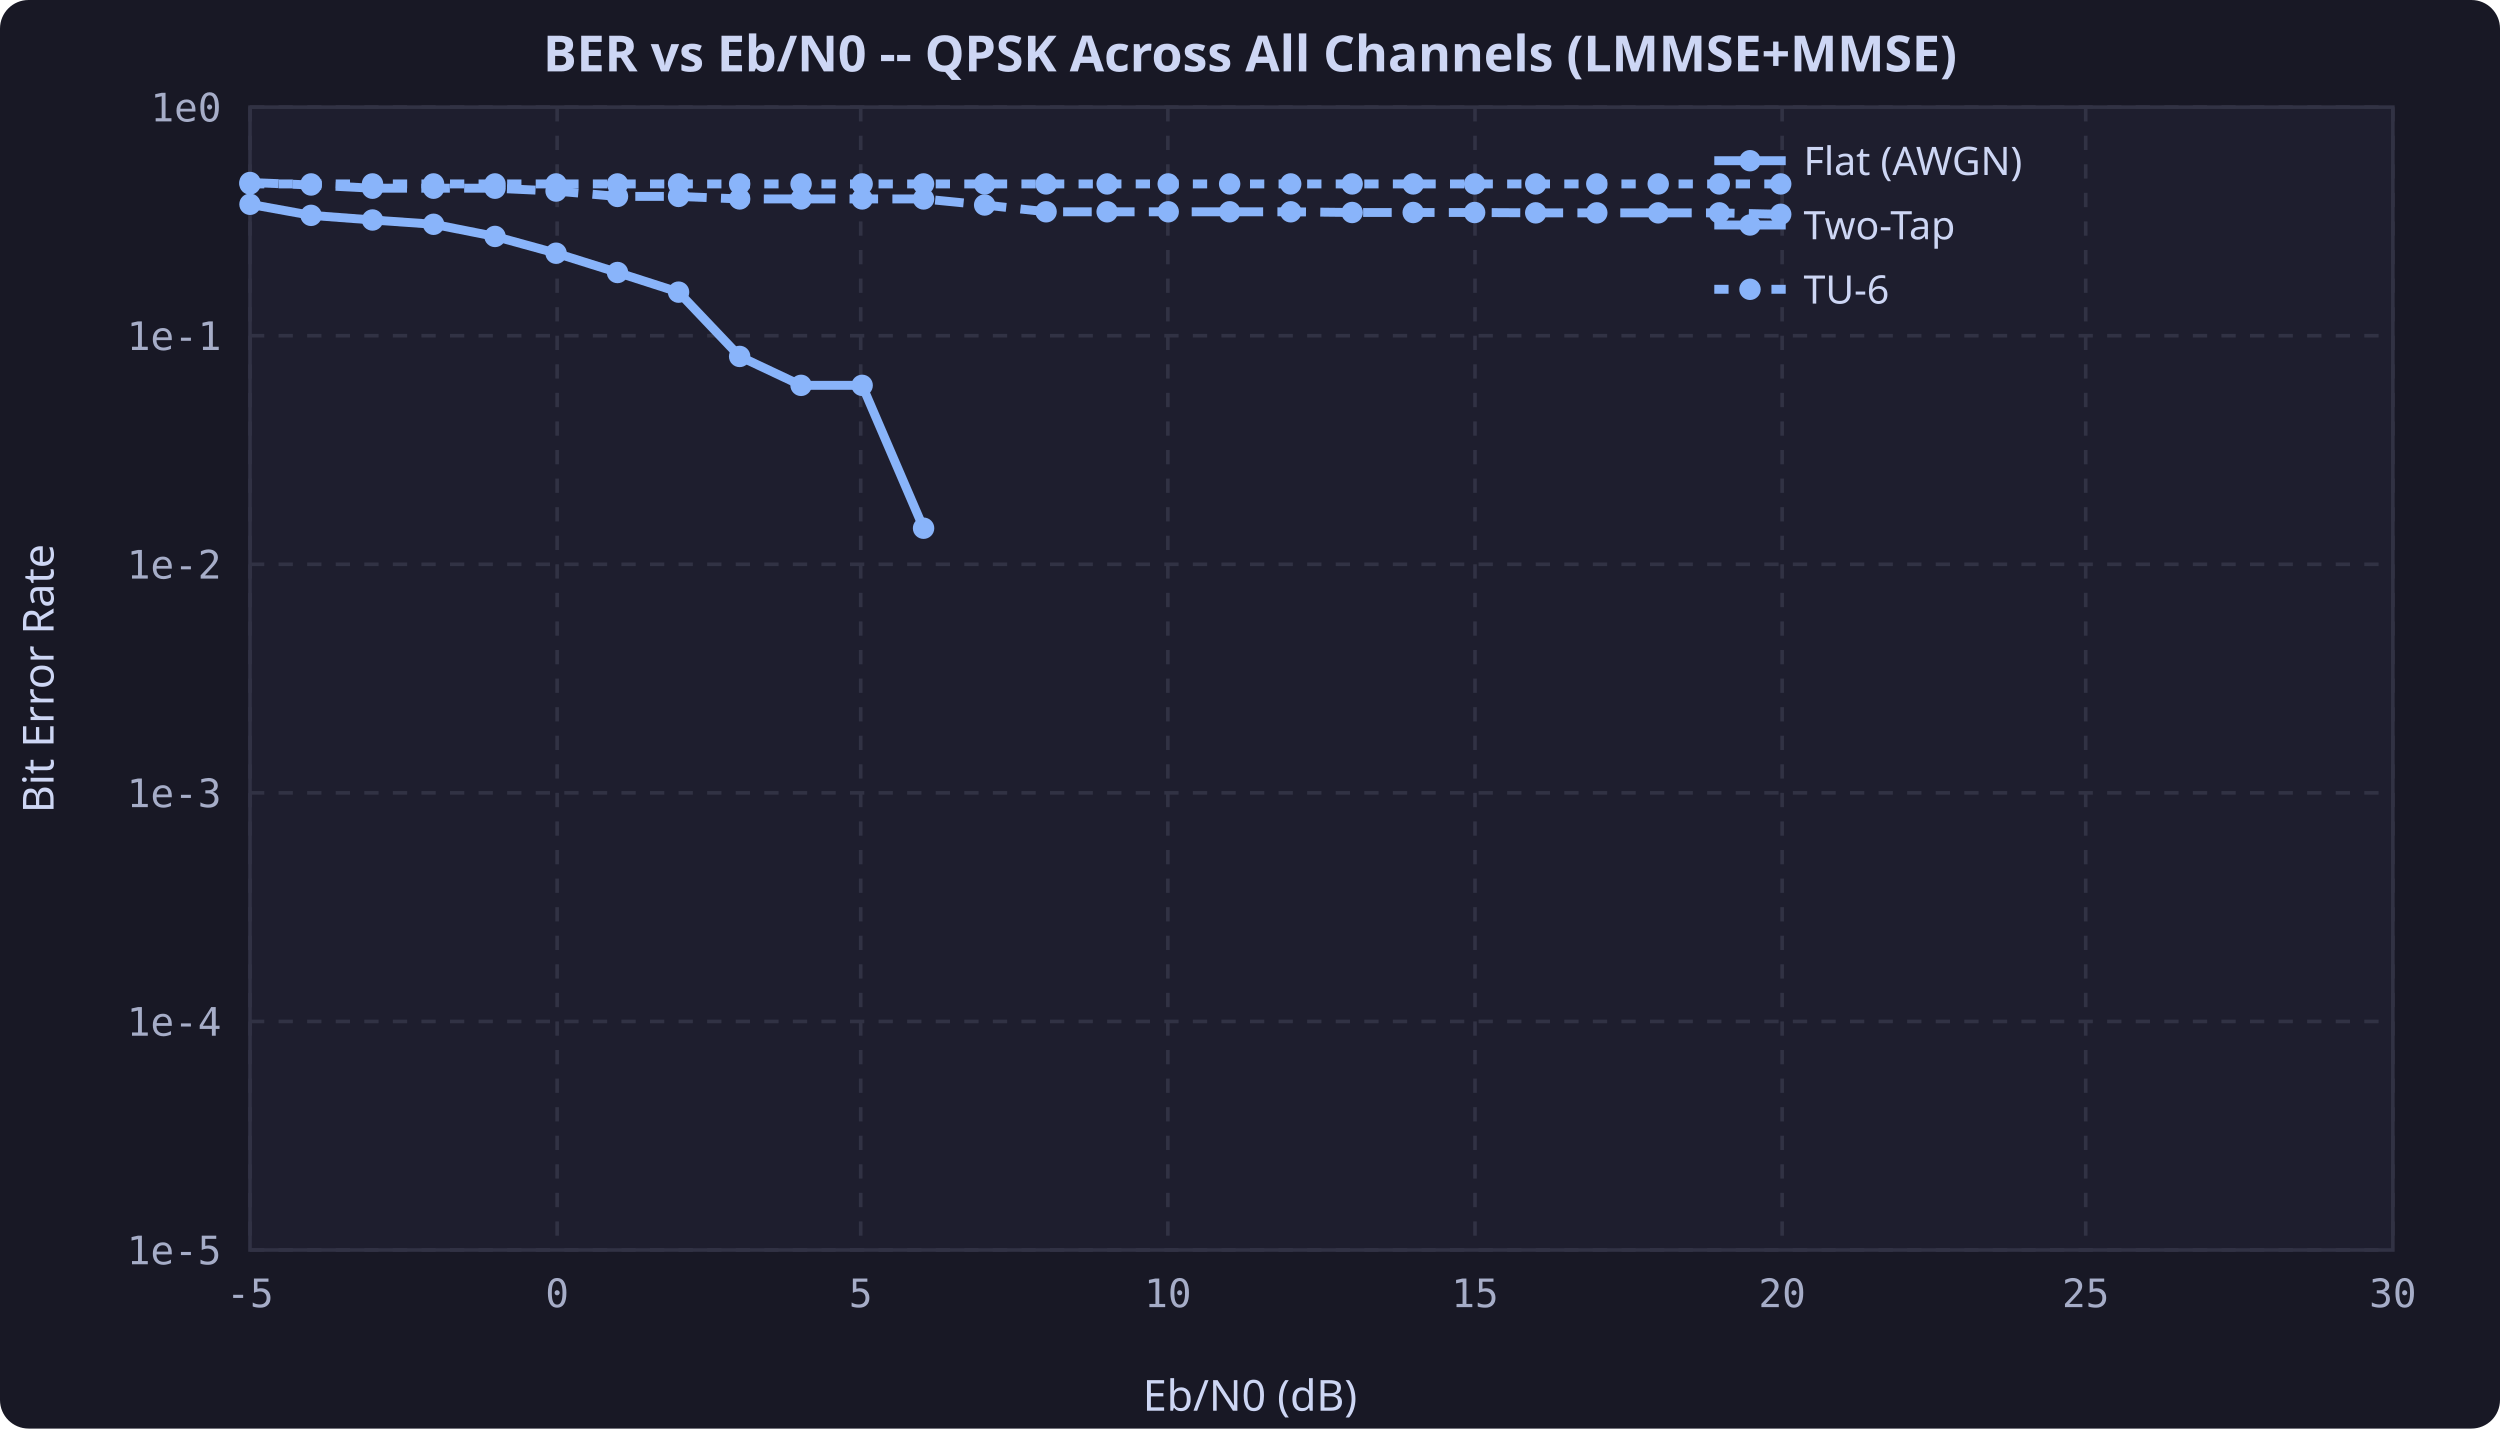
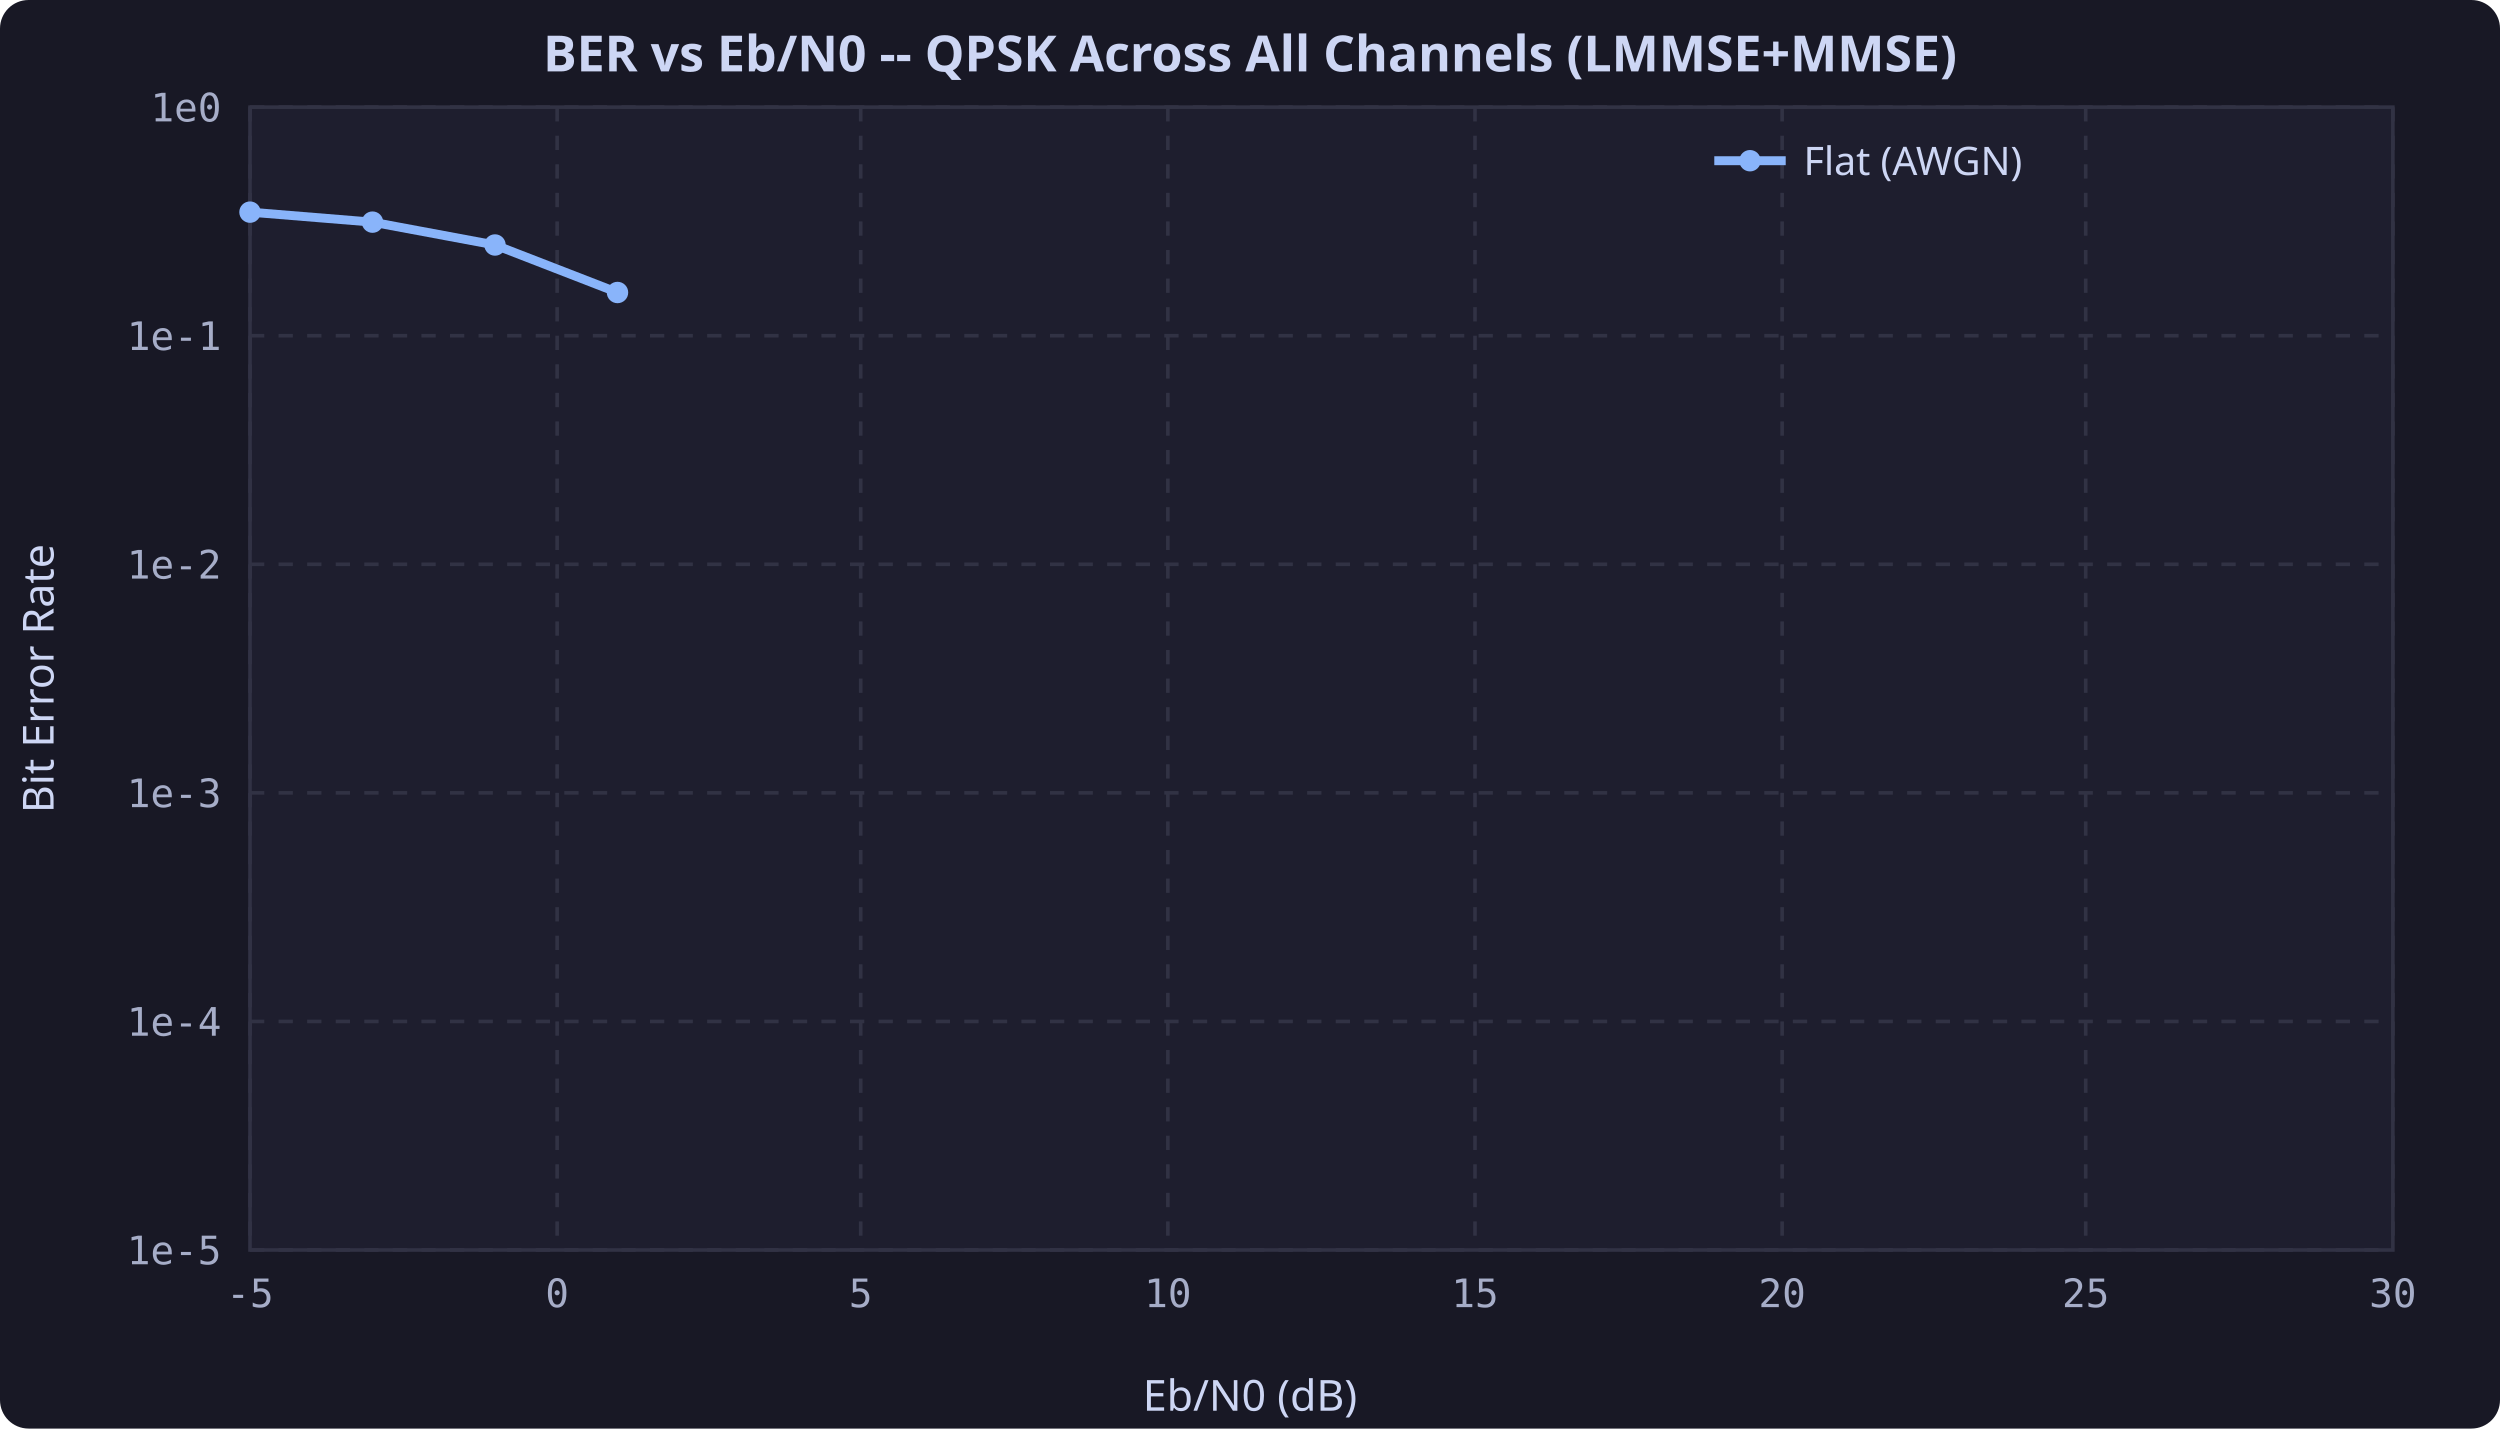
<svg xmlns="http://www.w3.org/2000/svg" viewBox="0 0 700 400" style="max-width:700px;">
  <rect width="700" height="400" fill="#181825" rx="8" />
  <rect x="70" y="30" width="600" height="320" fill="#1e1e2e" stroke="#313244" />
  <text x="350" y="20" text-anchor="middle" fill="#cdd6f4" font-size="14" font-family="sans-serif" font-weight="bold">BER vs Eb/N0 -- QPSK Across All Channels (LMMSE+MMSE)</text>
  <line x1="70" y1="30" x2="670" y2="30" stroke="#313244" stroke-dasharray="4,4" />
  <text x="62" y="34" text-anchor="end" fill="#a6adc8" font-size="11" font-family="monospace">1e0</text>
  <line x1="70" y1="94" x2="670" y2="94" stroke="#313244" stroke-dasharray="4,4" />
  <text x="62" y="98" text-anchor="end" fill="#a6adc8" font-size="11" font-family="monospace">1e-1</text>
  <line x1="70" y1="158" x2="670" y2="158" stroke="#313244" stroke-dasharray="4,4" />
  <text x="62" y="162" text-anchor="end" fill="#a6adc8" font-size="11" font-family="monospace">1e-2</text>
  <line x1="70" y1="222" x2="670" y2="222" stroke="#313244" stroke-dasharray="4,4" />
  <text x="62" y="226" text-anchor="end" fill="#a6adc8" font-size="11" font-family="monospace">1e-3</text>
  <line x1="70" y1="286" x2="670" y2="286" stroke="#313244" stroke-dasharray="4,4" />
  <text x="62" y="290" text-anchor="end" fill="#a6adc8" font-size="11" font-family="monospace">1e-4</text>
  <line x1="70" y1="350" x2="670" y2="350" stroke="#313244" stroke-dasharray="4,4" />
  <text x="62" y="354" text-anchor="end" fill="#a6adc8" font-size="11" font-family="monospace">1e-5</text>
  <line x1="70" y1="30" x2="70" y2="350" stroke="#313244" stroke-dasharray="4,4" />
  <text x="70" y="366" text-anchor="middle" fill="#a6adc8" font-size="11" font-family="monospace">-5</text>
  <line x1="156" y1="30" x2="156" y2="350" stroke="#313244" stroke-dasharray="4,4" />
  <text x="156" y="366" text-anchor="middle" fill="#a6adc8" font-size="11" font-family="monospace">0</text>
  <line x1="241" y1="30" x2="241" y2="350" stroke="#313244" stroke-dasharray="4,4" />
  <text x="241" y="366" text-anchor="middle" fill="#a6adc8" font-size="11" font-family="monospace">5</text>
  <line x1="327" y1="30" x2="327" y2="350" stroke="#313244" stroke-dasharray="4,4" />
  <text x="327" y="366" text-anchor="middle" fill="#a6adc8" font-size="11" font-family="monospace">10</text>
  <line x1="413" y1="30" x2="413" y2="350" stroke="#313244" stroke-dasharray="4,4" />
  <text x="413" y="366" text-anchor="middle" fill="#a6adc8" font-size="11" font-family="monospace">15</text>
  <line x1="499" y1="30" x2="499" y2="350" stroke="#313244" stroke-dasharray="4,4" />
  <text x="499" y="366" text-anchor="middle" fill="#a6adc8" font-size="11" font-family="monospace">20</text>
  <line x1="584" y1="30" x2="584" y2="350" stroke="#313244" stroke-dasharray="4,4" />
  <text x="584" y="366" text-anchor="middle" fill="#a6adc8" font-size="11" font-family="monospace">25</text>
  <line x1="670" y1="30" x2="670" y2="350" stroke="#313244" stroke-dasharray="4,4" />
  <text x="670" y="366" text-anchor="middle" fill="#a6adc8" font-size="11" font-family="monospace">30</text>
  <text x="350" y="395" text-anchor="middle" fill="#cdd6f4" font-size="12" font-family="sans-serif">Eb/N0 (dB)</text>
  <text x="15" y="190" text-anchor="middle" fill="#cdd6f4" font-size="12" font-family="sans-serif" transform="rotate(-90,15,190)">Bit Error Rate</text>
-   <polyline points="70.0,57.2 87.1,60.3 104.3,61.6 121.4,62.8 138.6,66.2 155.7,70.9 172.9,76.3 190.0,81.8 207.1,99.8 224.3,107.9 241.4,107.9 258.6,147.9" fill="none" stroke="#89b4fa" stroke-width="2.5" />
-   <circle cx="70.0" cy="57.2" r="3" fill="#89b4fa" />
-   <circle cx="87.1" cy="60.3" r="3" fill="#89b4fa" />
-   <circle cx="104.3" cy="61.6" r="3" fill="#89b4fa" />
-   <circle cx="121.4" cy="62.8" r="3" fill="#89b4fa" />
-   <circle cx="138.6" cy="66.2" r="3" fill="#89b4fa" />
-   <circle cx="155.7" cy="70.9" r="3" fill="#89b4fa" />
-   <circle cx="172.9" cy="76.3" r="3" fill="#89b4fa" />
-   <circle cx="190.0" cy="81.8" r="3" fill="#89b4fa" />
-   <circle cx="207.1" cy="99.8" r="3" fill="#89b4fa" />
-   <circle cx="224.3" cy="107.9" r="3" fill="#89b4fa" />
-   <circle cx="241.4" cy="107.9" r="3" fill="#89b4fa" />
-   <circle cx="258.6" cy="147.9" r="3" fill="#89b4fa" />
-   <polyline points="70.0,51.1 87.1,51.8 104.3,52.7 121.4,52.7 138.6,52.7 155.7,53.5 172.9,55.0 190.0,55.0 207.1,55.7 224.3,55.7 241.4,55.7 258.6,55.7 275.7,57.4 292.9,59.3 310.0,59.3 327.1,59.3 344.3,59.3 361.4,59.3 378.6,59.5 395.7,59.5 412.9,59.5 430.0,59.6 447.1,59.6 464.3,59.6 481.4,59.6 498.6,60.0" fill="none" stroke="#89b4fa" stroke-width="2.5" stroke-dasharray="8,4" />
-   <circle cx="70.0" cy="51.1" r="3" fill="#89b4fa" />
-   <circle cx="87.1" cy="51.8" r="3" fill="#89b4fa" />
-   <circle cx="104.3" cy="52.7" r="3" fill="#89b4fa" />
-   <circle cx="121.4" cy="52.7" r="3" fill="#89b4fa" />
-   <circle cx="138.6" cy="52.7" r="3" fill="#89b4fa" />
-   <circle cx="155.7" cy="53.5" r="3" fill="#89b4fa" />
-   <circle cx="172.9" cy="55.0" r="3" fill="#89b4fa" />
-   <circle cx="190.0" cy="55.0" r="3" fill="#89b4fa" />
-   <circle cx="207.1" cy="55.7" r="3" fill="#89b4fa" />
-   <circle cx="224.3" cy="55.7" r="3" fill="#89b4fa" />
-   <circle cx="241.4" cy="55.7" r="3" fill="#89b4fa" />
-   <circle cx="258.6" cy="55.7" r="3" fill="#89b4fa" />
-   <circle cx="275.7" cy="57.4" r="3" fill="#89b4fa" />
-   <circle cx="292.9" cy="59.3" r="3" fill="#89b4fa" />
-   <circle cx="310.0" cy="59.3" r="3" fill="#89b4fa" />
-   <circle cx="327.1" cy="59.3" r="3" fill="#89b4fa" />
-   <circle cx="344.3" cy="59.3" r="3" fill="#89b4fa" />
-   <circle cx="361.4" cy="59.3" r="3" fill="#89b4fa" />
-   <circle cx="378.6" cy="59.5" r="3" fill="#89b4fa" />
-   <circle cx="395.7" cy="59.5" r="3" fill="#89b4fa" />
-   <circle cx="412.9" cy="59.5" r="3" fill="#89b4fa" />
-   <circle cx="430.0" cy="59.6" r="3" fill="#89b4fa" />
-   <circle cx="447.1" cy="59.6" r="3" fill="#89b4fa" />
-   <circle cx="464.3" cy="59.6" r="3" fill="#89b4fa" />
-   <circle cx="481.4" cy="59.6" r="3" fill="#89b4fa" />
-   <circle cx="498.6" cy="60.0" r="3" fill="#89b4fa" />
-   <polyline points="70.0,51.5 87.1,51.5 104.3,51.5 121.4,51.5 138.6,51.5 155.7,51.5 172.9,51.5 190.0,51.5 207.1,51.5 224.3,51.5 241.4,51.5 258.6,51.5 275.7,51.5 292.9,51.5 310.0,51.5 327.1,51.5 344.3,51.5 361.4,51.5 378.6,51.5 395.7,51.5 412.9,51.5 430.0,51.5 447.1,51.5 464.3,51.5 481.4,51.5 498.6,51.5" fill="none" stroke="#89b4fa" stroke-width="2.5" stroke-dasharray="4,4" />
-   <circle cx="70.0" cy="51.5" r="3" fill="#89b4fa" />
-   <circle cx="87.1" cy="51.5" r="3" fill="#89b4fa" />
-   <circle cx="104.3" cy="51.5" r="3" fill="#89b4fa" />
-   <circle cx="121.4" cy="51.5" r="3" fill="#89b4fa" />
-   <circle cx="138.6" cy="51.5" r="3" fill="#89b4fa" />
-   <circle cx="155.7" cy="51.5" r="3" fill="#89b4fa" />
-   <circle cx="172.9" cy="51.5" r="3" fill="#89b4fa" />
-   <circle cx="190.0" cy="51.5" r="3" fill="#89b4fa" />
-   <circle cx="207.1" cy="51.5" r="3" fill="#89b4fa" />
-   <circle cx="224.3" cy="51.5" r="3" fill="#89b4fa" />
-   <circle cx="241.4" cy="51.5" r="3" fill="#89b4fa" />
-   <circle cx="258.6" cy="51.5" r="3" fill="#89b4fa" />
-   <circle cx="275.7" cy="51.5" r="3" fill="#89b4fa" />
-   <circle cx="292.9" cy="51.5" r="3" fill="#89b4fa" />
-   <circle cx="310.0" cy="51.5" r="3" fill="#89b4fa" />
-   <circle cx="327.1" cy="51.5" r="3" fill="#89b4fa" />
-   <circle cx="344.3" cy="51.5" r="3" fill="#89b4fa" />
-   <circle cx="361.4" cy="51.5" r="3" fill="#89b4fa" />
-   <circle cx="378.6" cy="51.5" r="3" fill="#89b4fa" />
-   <circle cx="395.7" cy="51.5" r="3" fill="#89b4fa" />
-   <circle cx="412.9" cy="51.5" r="3" fill="#89b4fa" />
-   <circle cx="430.0" cy="51.5" r="3" fill="#89b4fa" />
-   <circle cx="447.1" cy="51.5" r="3" fill="#89b4fa" />
-   <circle cx="464.3" cy="51.5" r="3" fill="#89b4fa" />
-   <circle cx="481.4" cy="51.5" r="3" fill="#89b4fa" />
-   <circle cx="498.6" cy="51.5" r="3" fill="#89b4fa" />
+   <polyline points="70.0,59.4 104.3,62.2 138.6,68.6 172.9,81.9" fill="none" stroke="#89b4fa" stroke-width="2.5" />
+   <circle cx="70.0" cy="59.4" r="3" fill="#89b4fa" />
+   <circle cx="104.3" cy="62.2" r="3" fill="#89b4fa" />
+   <circle cx="138.6" cy="68.6" r="3" fill="#89b4fa" />
+   <circle cx="172.9" cy="81.9" r="3" fill="#89b4fa" />
  <line x1="480" y1="45" x2="500" y2="45" stroke="#89b4fa" stroke-width="2.5" />
  <circle cx="490" cy="45" r="3" fill="#89b4fa" />
  <text x="505" y="49" fill="#cdd6f4" font-size="11" font-family="sans-serif">Flat (AWGN)</text>
-   <line x1="480" y1="63" x2="500" y2="63" stroke="#89b4fa" stroke-width="2.5" stroke-dasharray="8,4" />
-   <circle cx="490" cy="63" r="3" fill="#89b4fa" />
-   <text x="505" y="67" fill="#cdd6f4" font-size="11" font-family="sans-serif">Two-Tap</text>
-   <line x1="480" y1="81" x2="500" y2="81" stroke="#89b4fa" stroke-width="2.5" stroke-dasharray="4,4" />
-   <circle cx="490" cy="81" r="3" fill="#89b4fa" />
-   <text x="505" y="85" fill="#cdd6f4" font-size="11" font-family="sans-serif">TU-6</text>
</svg>
